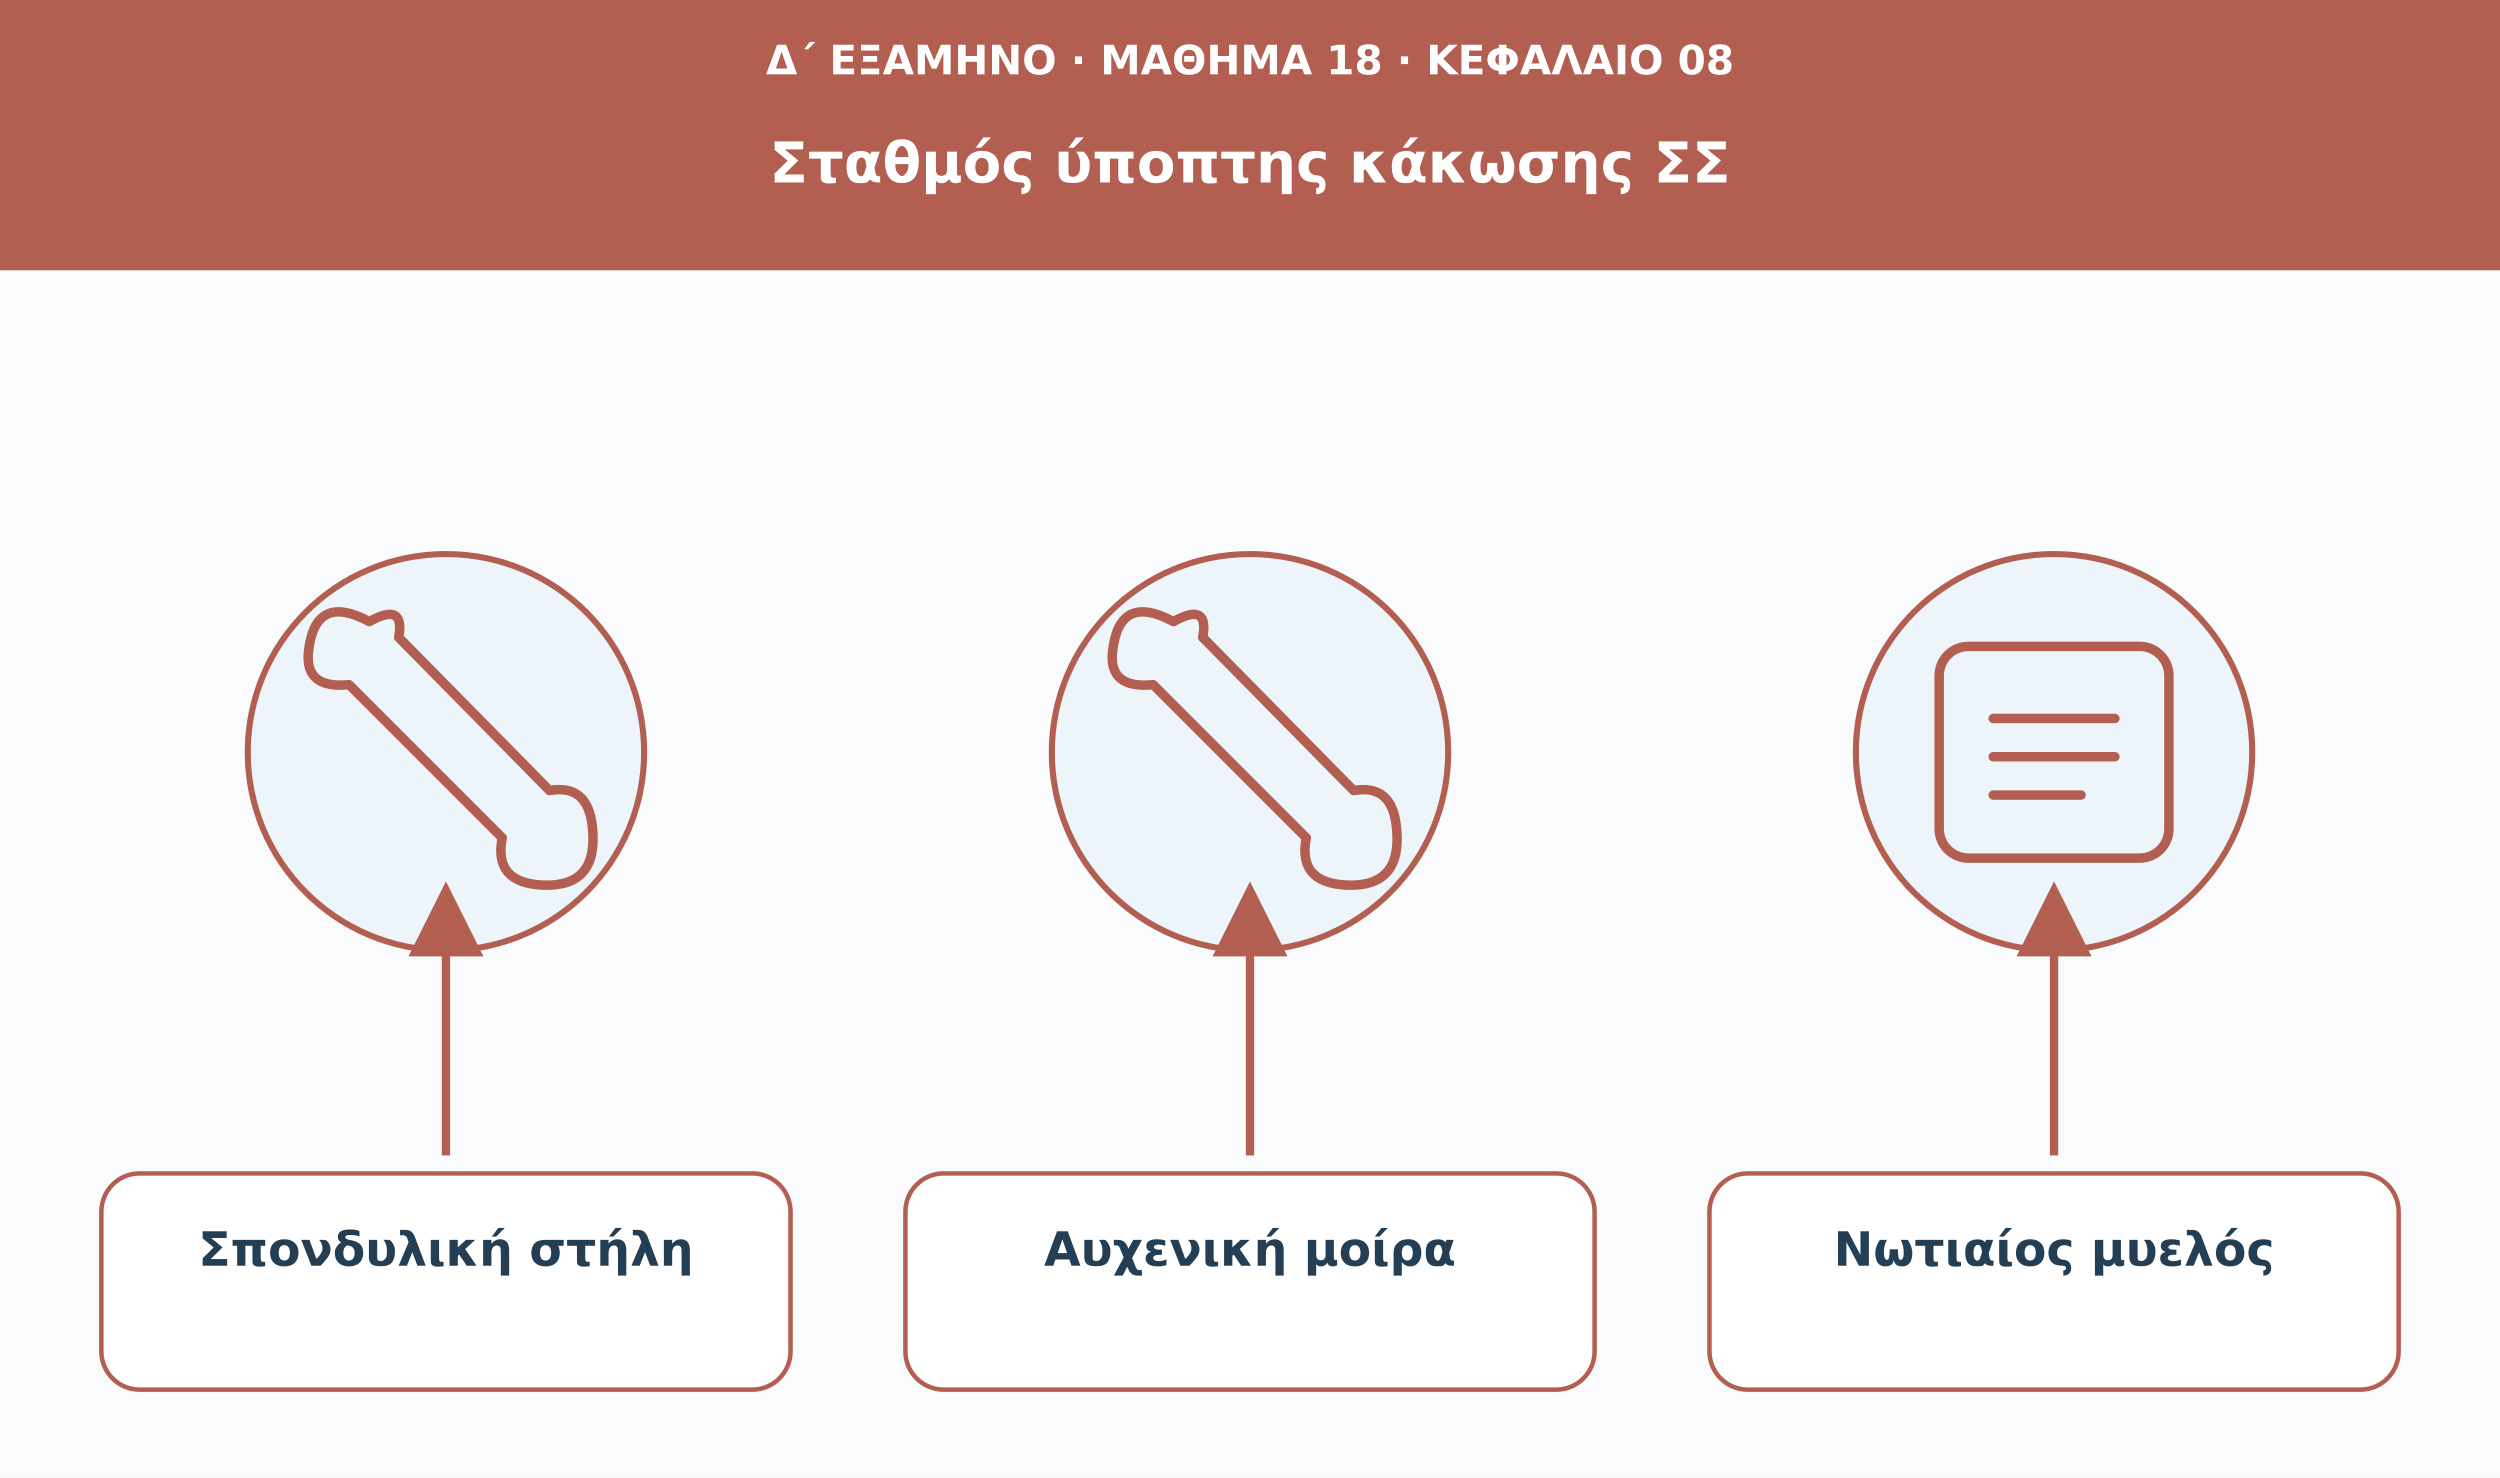
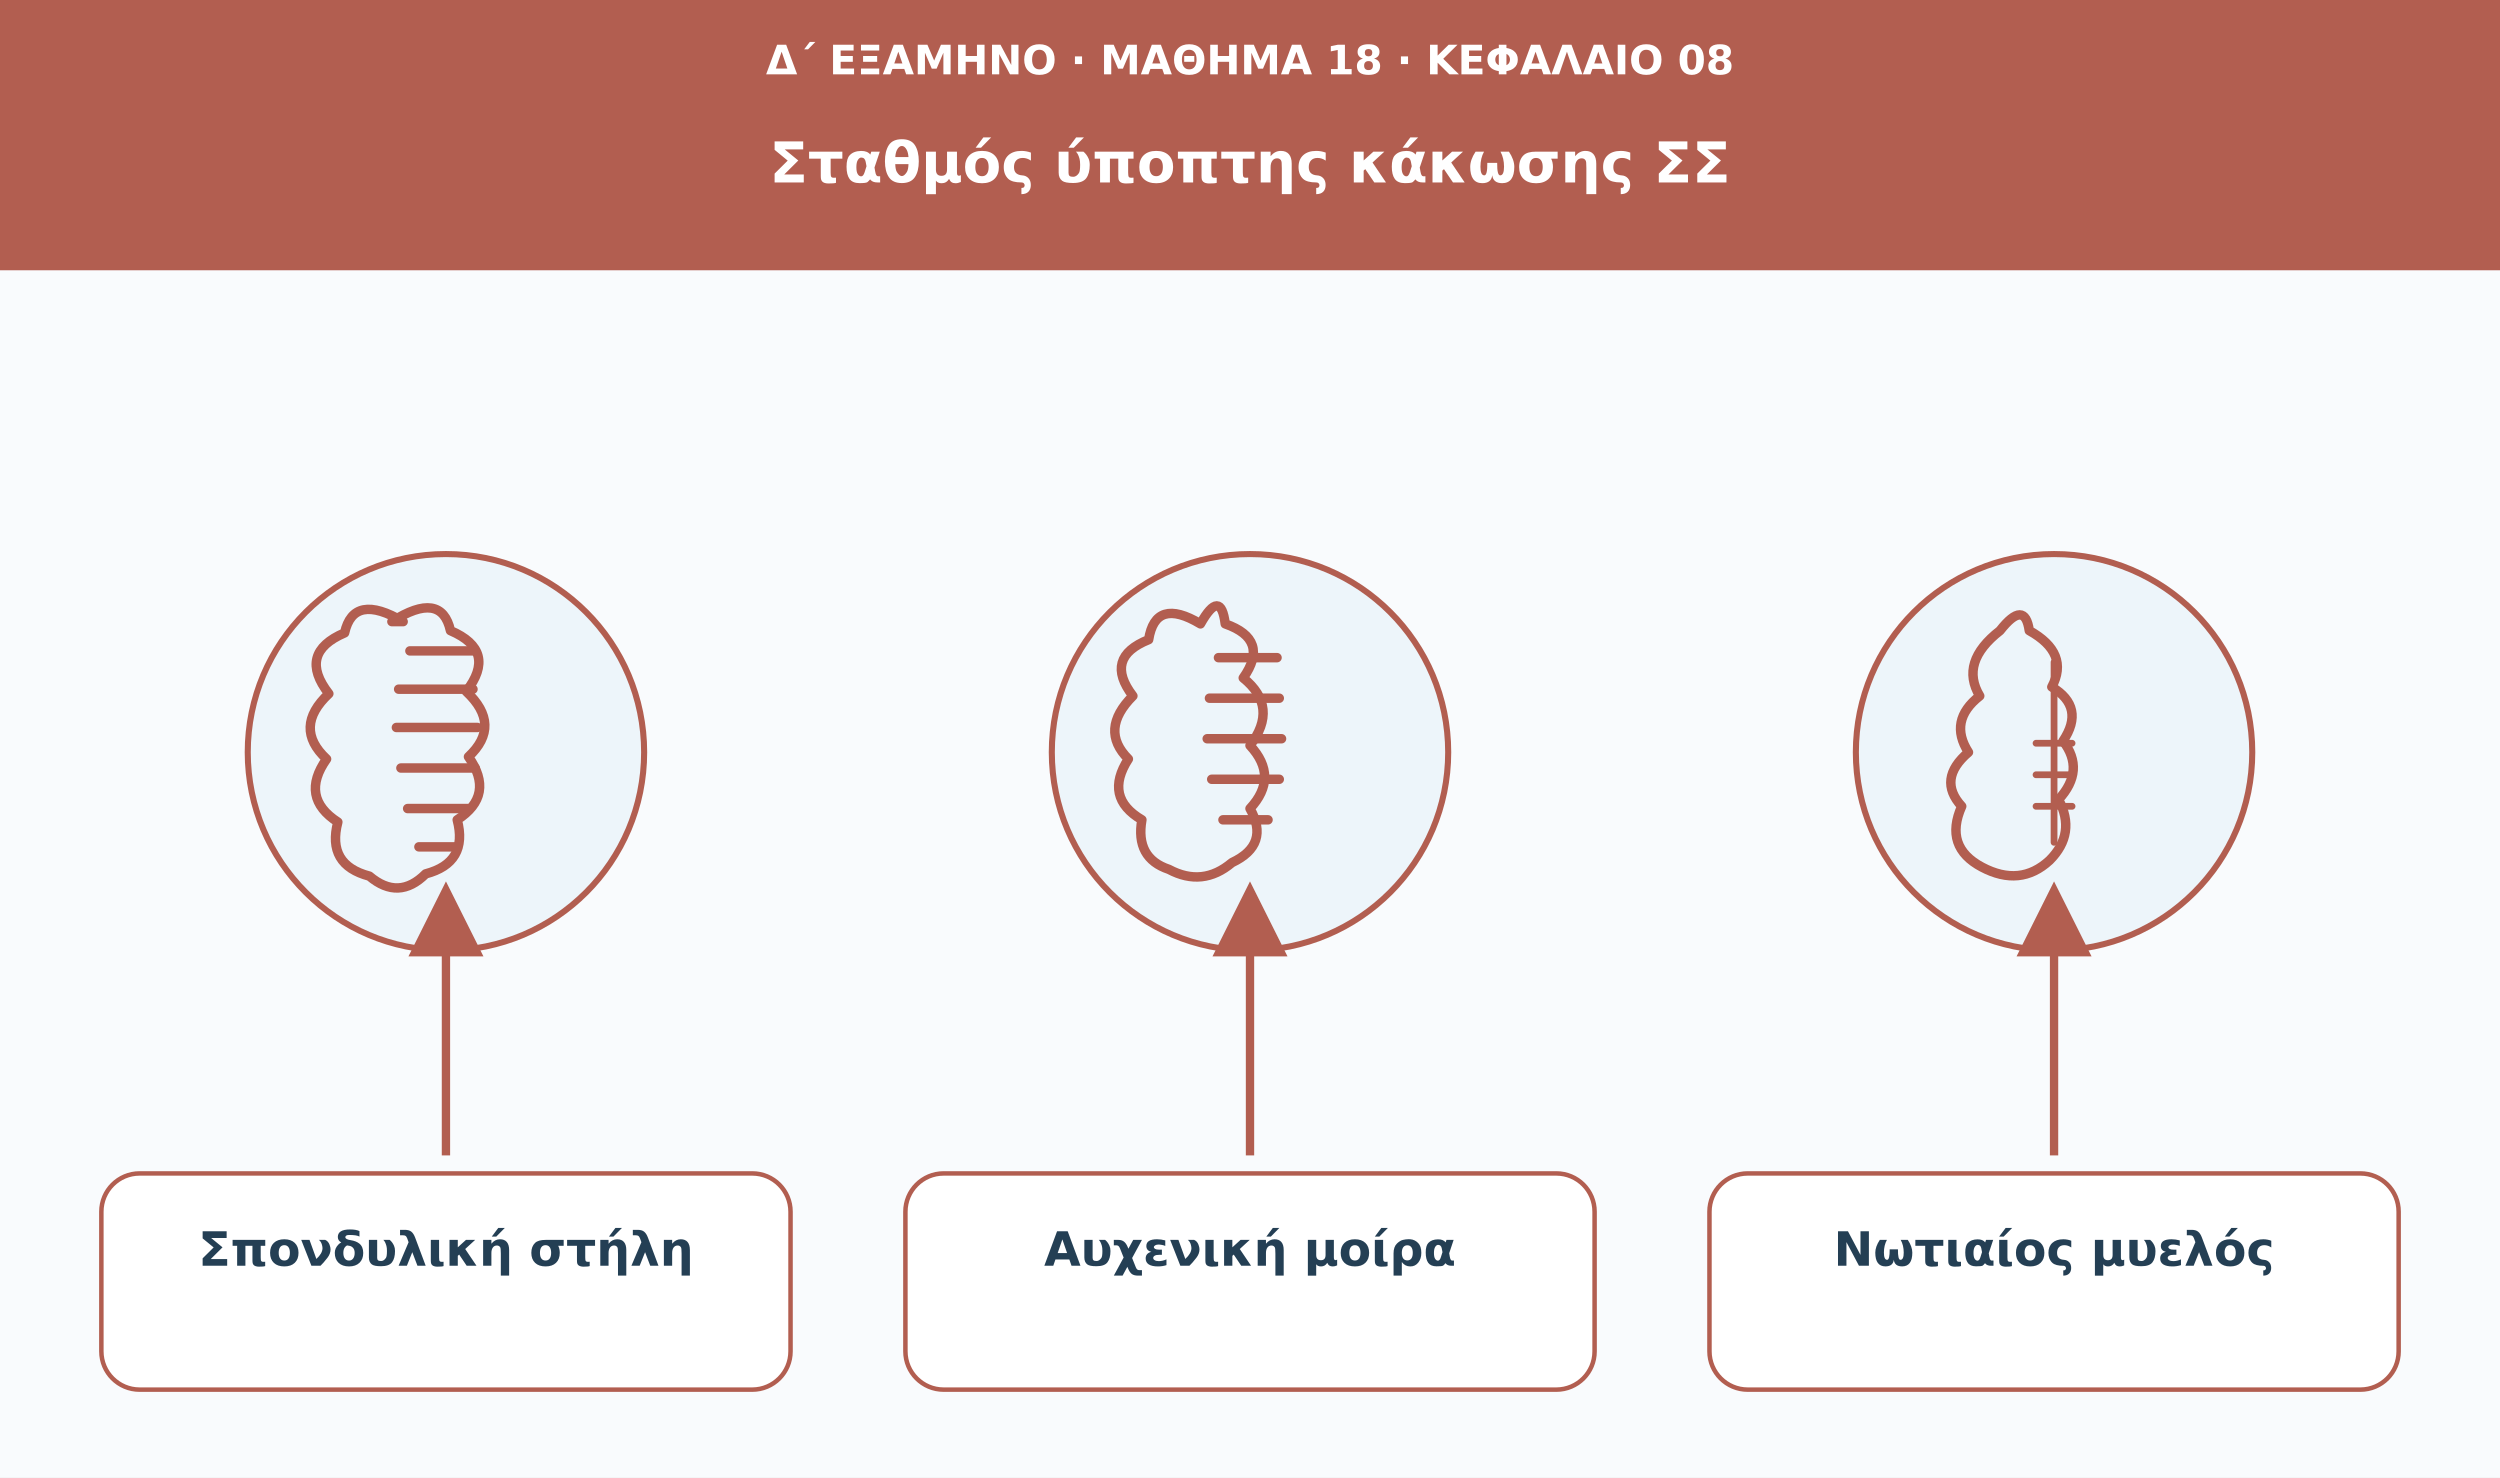
<svg xmlns="http://www.w3.org/2000/svg" viewBox="0 0 1110 656" role="img" aria-labelledby="t d">
  <defs>
    <marker id="arrow" viewBox="0 0 10 10" markerWidth="9" markerHeight="9" refX="8" refY="5" orient="auto">
      <path d="M0 0L10 5L0 10Z" fill="#b25e50" />
    </marker>
  </defs>
  <rect width="1110" height="656" fill="#f9fbfd" />
  <rect width="1110" height="120" fill="#b25e50" />
  <text x="555" y="33" font-family="DejaVu Sans,Arial,sans-serif" font-size="18" fill="#ffffff" font-weight="680" text-anchor="middle">Δ΄ ΕΞΑΜΗΝΟ · ΜΑΘΗΜΑ 18 · ΚΕΦΑΛΑΙΟ 08</text>
  <text x="555" y="81" font-family="DejaVu Sans,Arial,sans-serif" font-size="25" fill="#ffffff" font-weight="750" text-anchor="middle">Σταθμός ύποπτης κάκωσης ΣΣ</text>
  <circle cx="198" cy="334" r="88" fill="#edf5fa" stroke="#b25e50" stroke-width="2.7" />
  <g transform="translate(198 334)" fill="none" stroke="#b25e50" stroke-width="4.2" stroke-linecap="round" stroke-linejoin="round">
-     <path d="M-34-58q-24-13-27 13q-2 17 18 15L25 38q-4 20 18 21q25 1 22-26q-2-19-19-16L-21-51q3-16-13-7Z" />
+     <path d="M-19-58q-22-13-26 5q-21 9-7 27q-16 15-1 29q-12 17 5 28q-5 19 14 24q13 11 25-1q19-5 14-24q17-11 5-28q15-14-1-29q14-18-7-27q-4-18-26-4Z" />
+     <path d="M-16-45h29m-34 17h33m-34 17h36m-34 18h33m-30 18h27m-22 17h17" />
  </g>
  <path d="M198 513L198 398" stroke="#b25e50" stroke-width="3.7" marker-end="url(#arrow)" />
  <rect x="45" y="521" width="306" height="96" rx="17" fill="#fff" stroke="#b25e50" stroke-width="2" />
  <text x="198" y="562" font-family="DejaVu Sans,Arial,sans-serif" font-size="21" fill="#243f54" font-weight="700" text-anchor="middle">Σπονδυλική στήλη</text>
  <circle cx="555" cy="334" r="88" fill="#edf5fa" stroke="#b25e50" stroke-width="2.7" />
  <g transform="translate(555 334)" fill="none" stroke="#b25e50" stroke-width="4.2" stroke-linecap="round" stroke-linejoin="round">
-     <path d="M-34-58q-24-13-27 13q-2 17 18 15L25 38q-4 20 18 21q25 1 22-26q-2-19-19-16L-21-51q3-16-13-7Z" />
+     <path d="M-22-57q-20-12-23 7q-20 8-7 25q-15 15-2 28q-11 17 6 27q-3 17 12 22q15 8 28-3q17-8 8-24q13-14 0-28q13-17-3-30q12-17-8-24q-2-16-11 0Z" />
+     <path d="M-14-42h26m-30 18h31m-32 18h33m-31 18h30m-25 18h20" />
  </g>
  <path d="M555 513L555 398" stroke="#b25e50" stroke-width="3.7" marker-end="url(#arrow)" />
  <rect x="402" y="521" width="306" height="96" rx="17" fill="#fff" stroke="#b25e50" stroke-width="2" />
  <text x="555" y="562" font-family="DejaVu Sans,Arial,sans-serif" font-size="21" fill="#243f54" font-weight="700" text-anchor="middle">Αυχενική μοίρα</text>
  <circle cx="912" cy="334" r="88" fill="#edf5fa" stroke="#b25e50" stroke-width="2.7" />
  <g transform="translate(912 334)" fill="none" stroke="#b25e50" stroke-width="4.2" stroke-linecap="round" stroke-linejoin="round">
-     <rect x="-51" y="-47" width="102" height="94" rx="13" />
-     <path d="M-27-15h54m-54 17h54m-54 17h39" />
+     <path d="M-24-54q-18 14-9 29q-14 11-5 25q-14 12-3 24q-8 18 9 27q17 9 30-3q12-12 4-27q12-13 2-26q10-15-5-24q8-15-10-25q-2-14-13 0Z" />
+     <path d="M0-40v80m-8-30h16m-16 14h16m-16-28h16" stroke-width="3" />
  </g>
  <path d="M912 513L912 398" stroke="#b25e50" stroke-width="3.7" marker-end="url(#arrow)" />
  <rect x="759" y="521" width="306" height="96" rx="17" fill="#fff" stroke="#b25e50" stroke-width="2" />
  <text x="912" y="562" font-family="DejaVu Sans,Arial,sans-serif" font-size="21" fill="#243f54" font-weight="700" text-anchor="middle">Νωτιαίος μυελός</text>
</svg>
